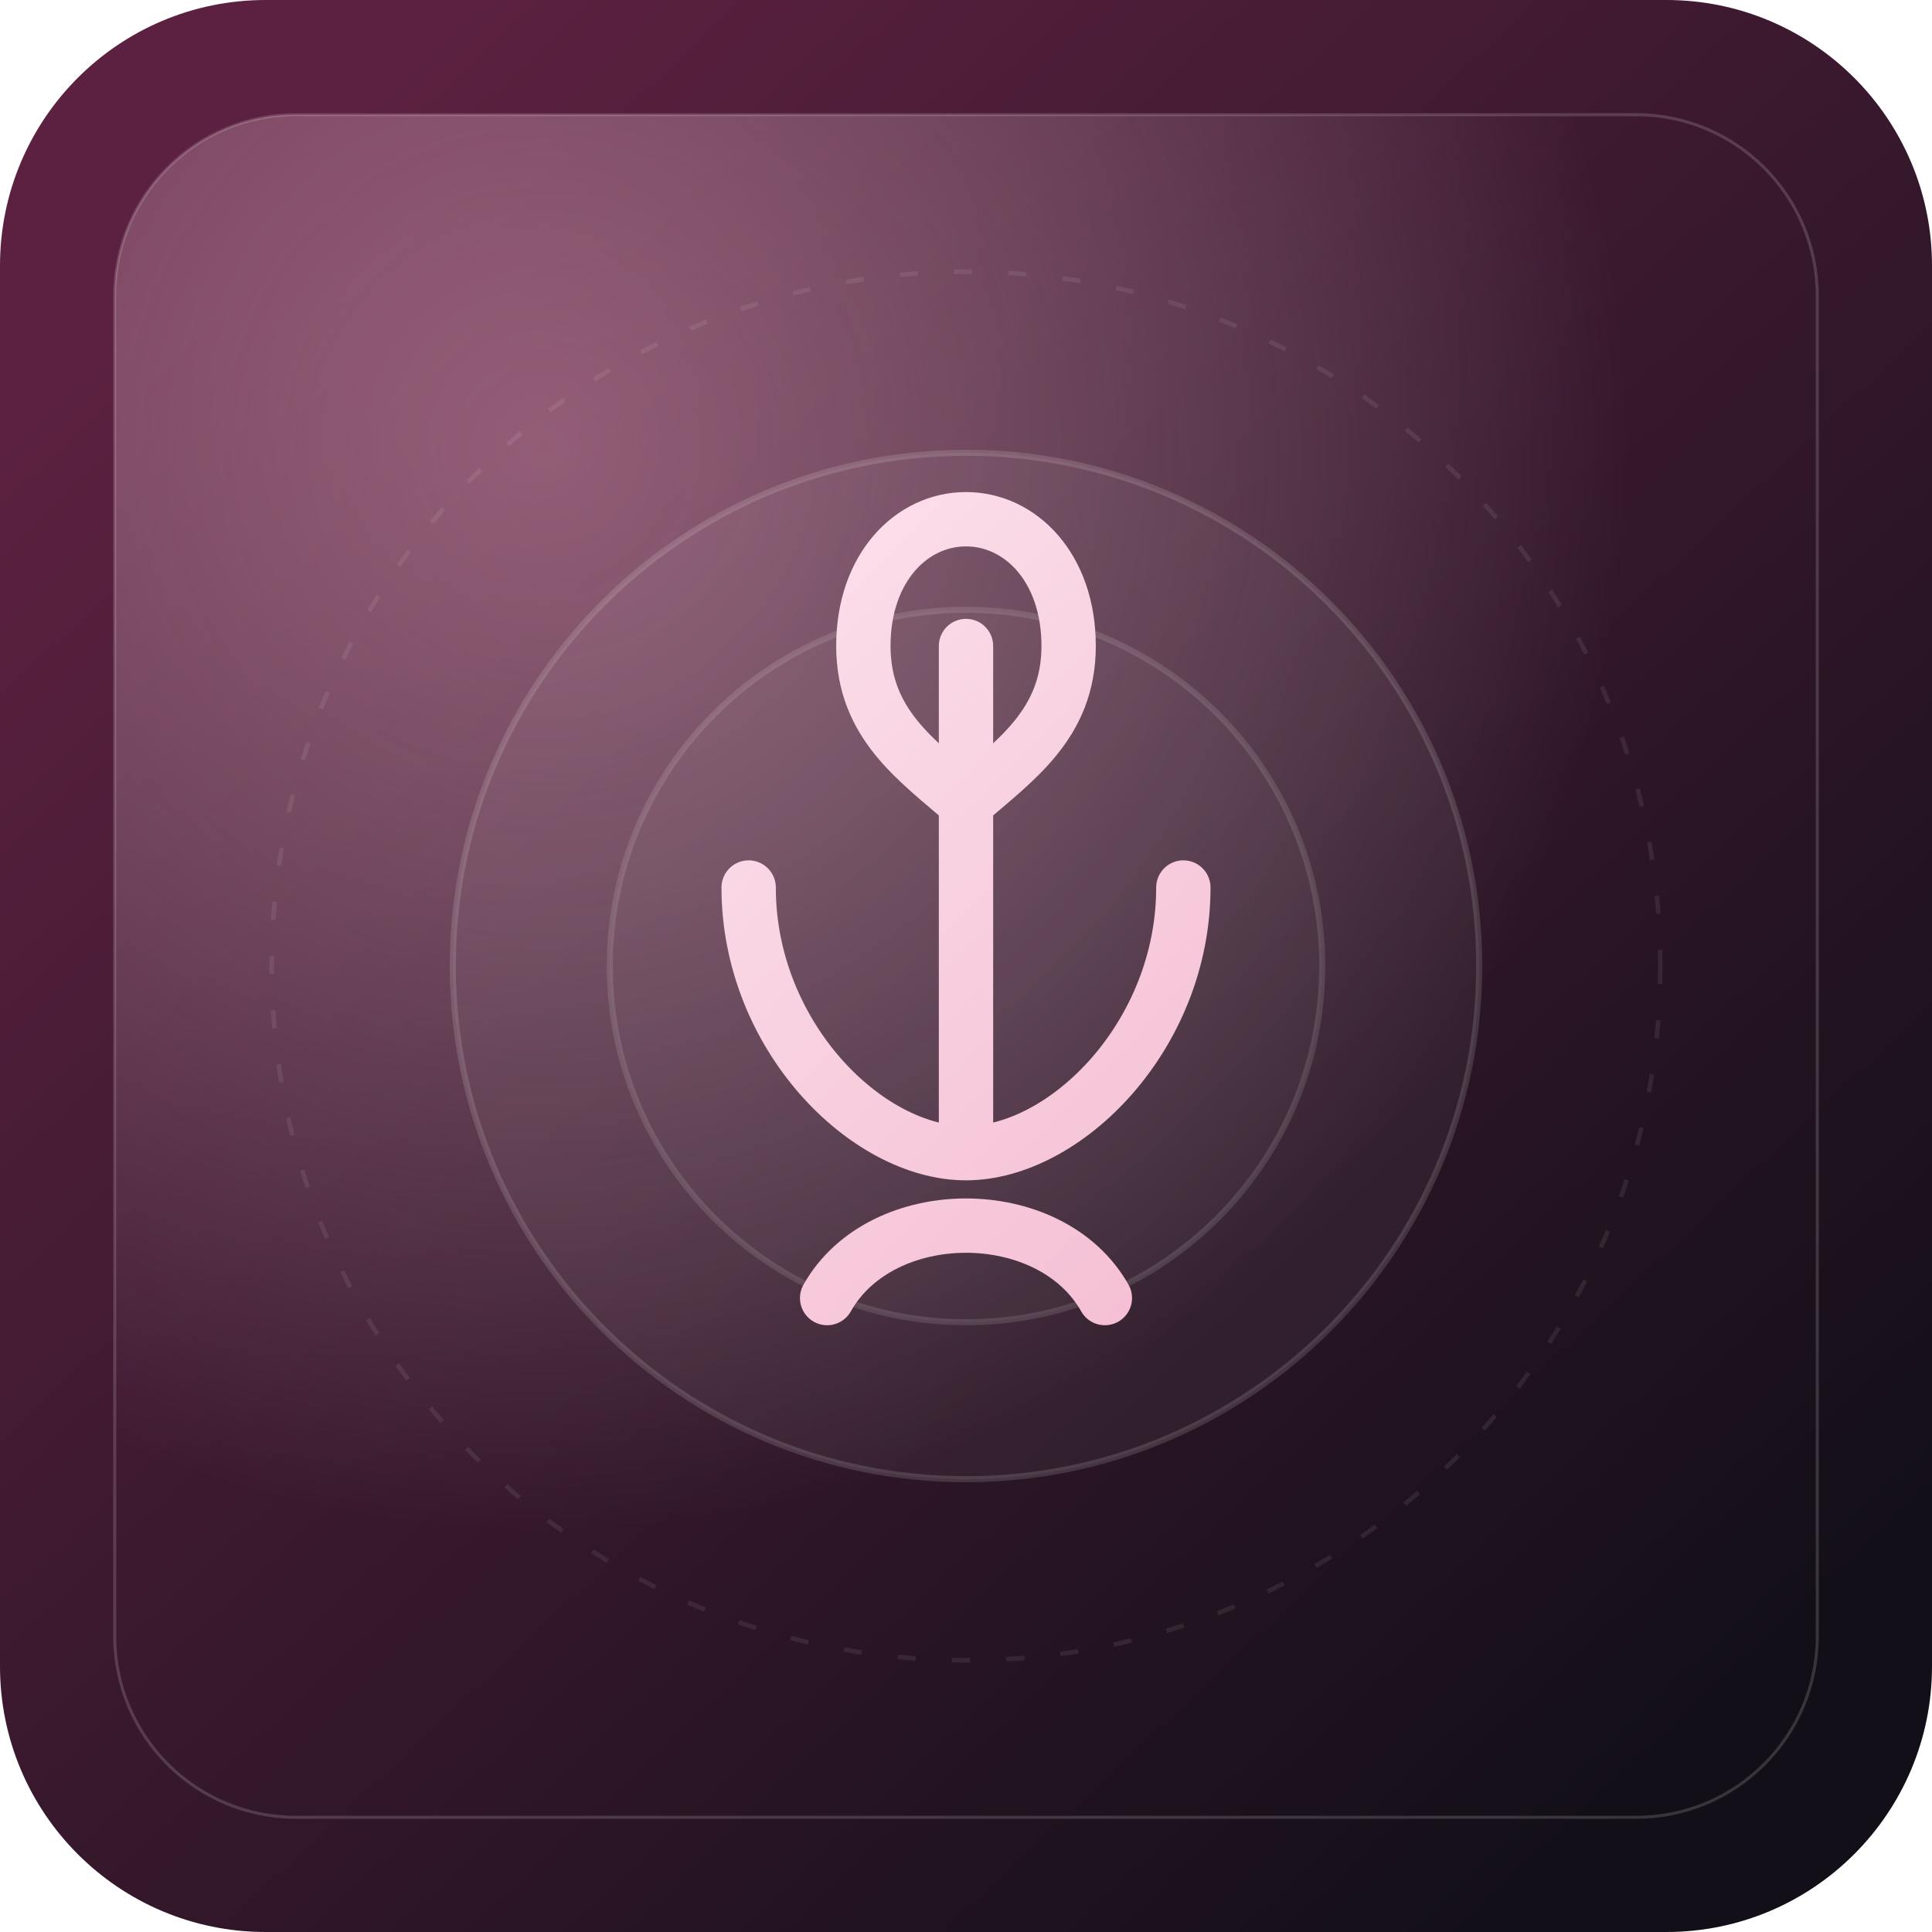
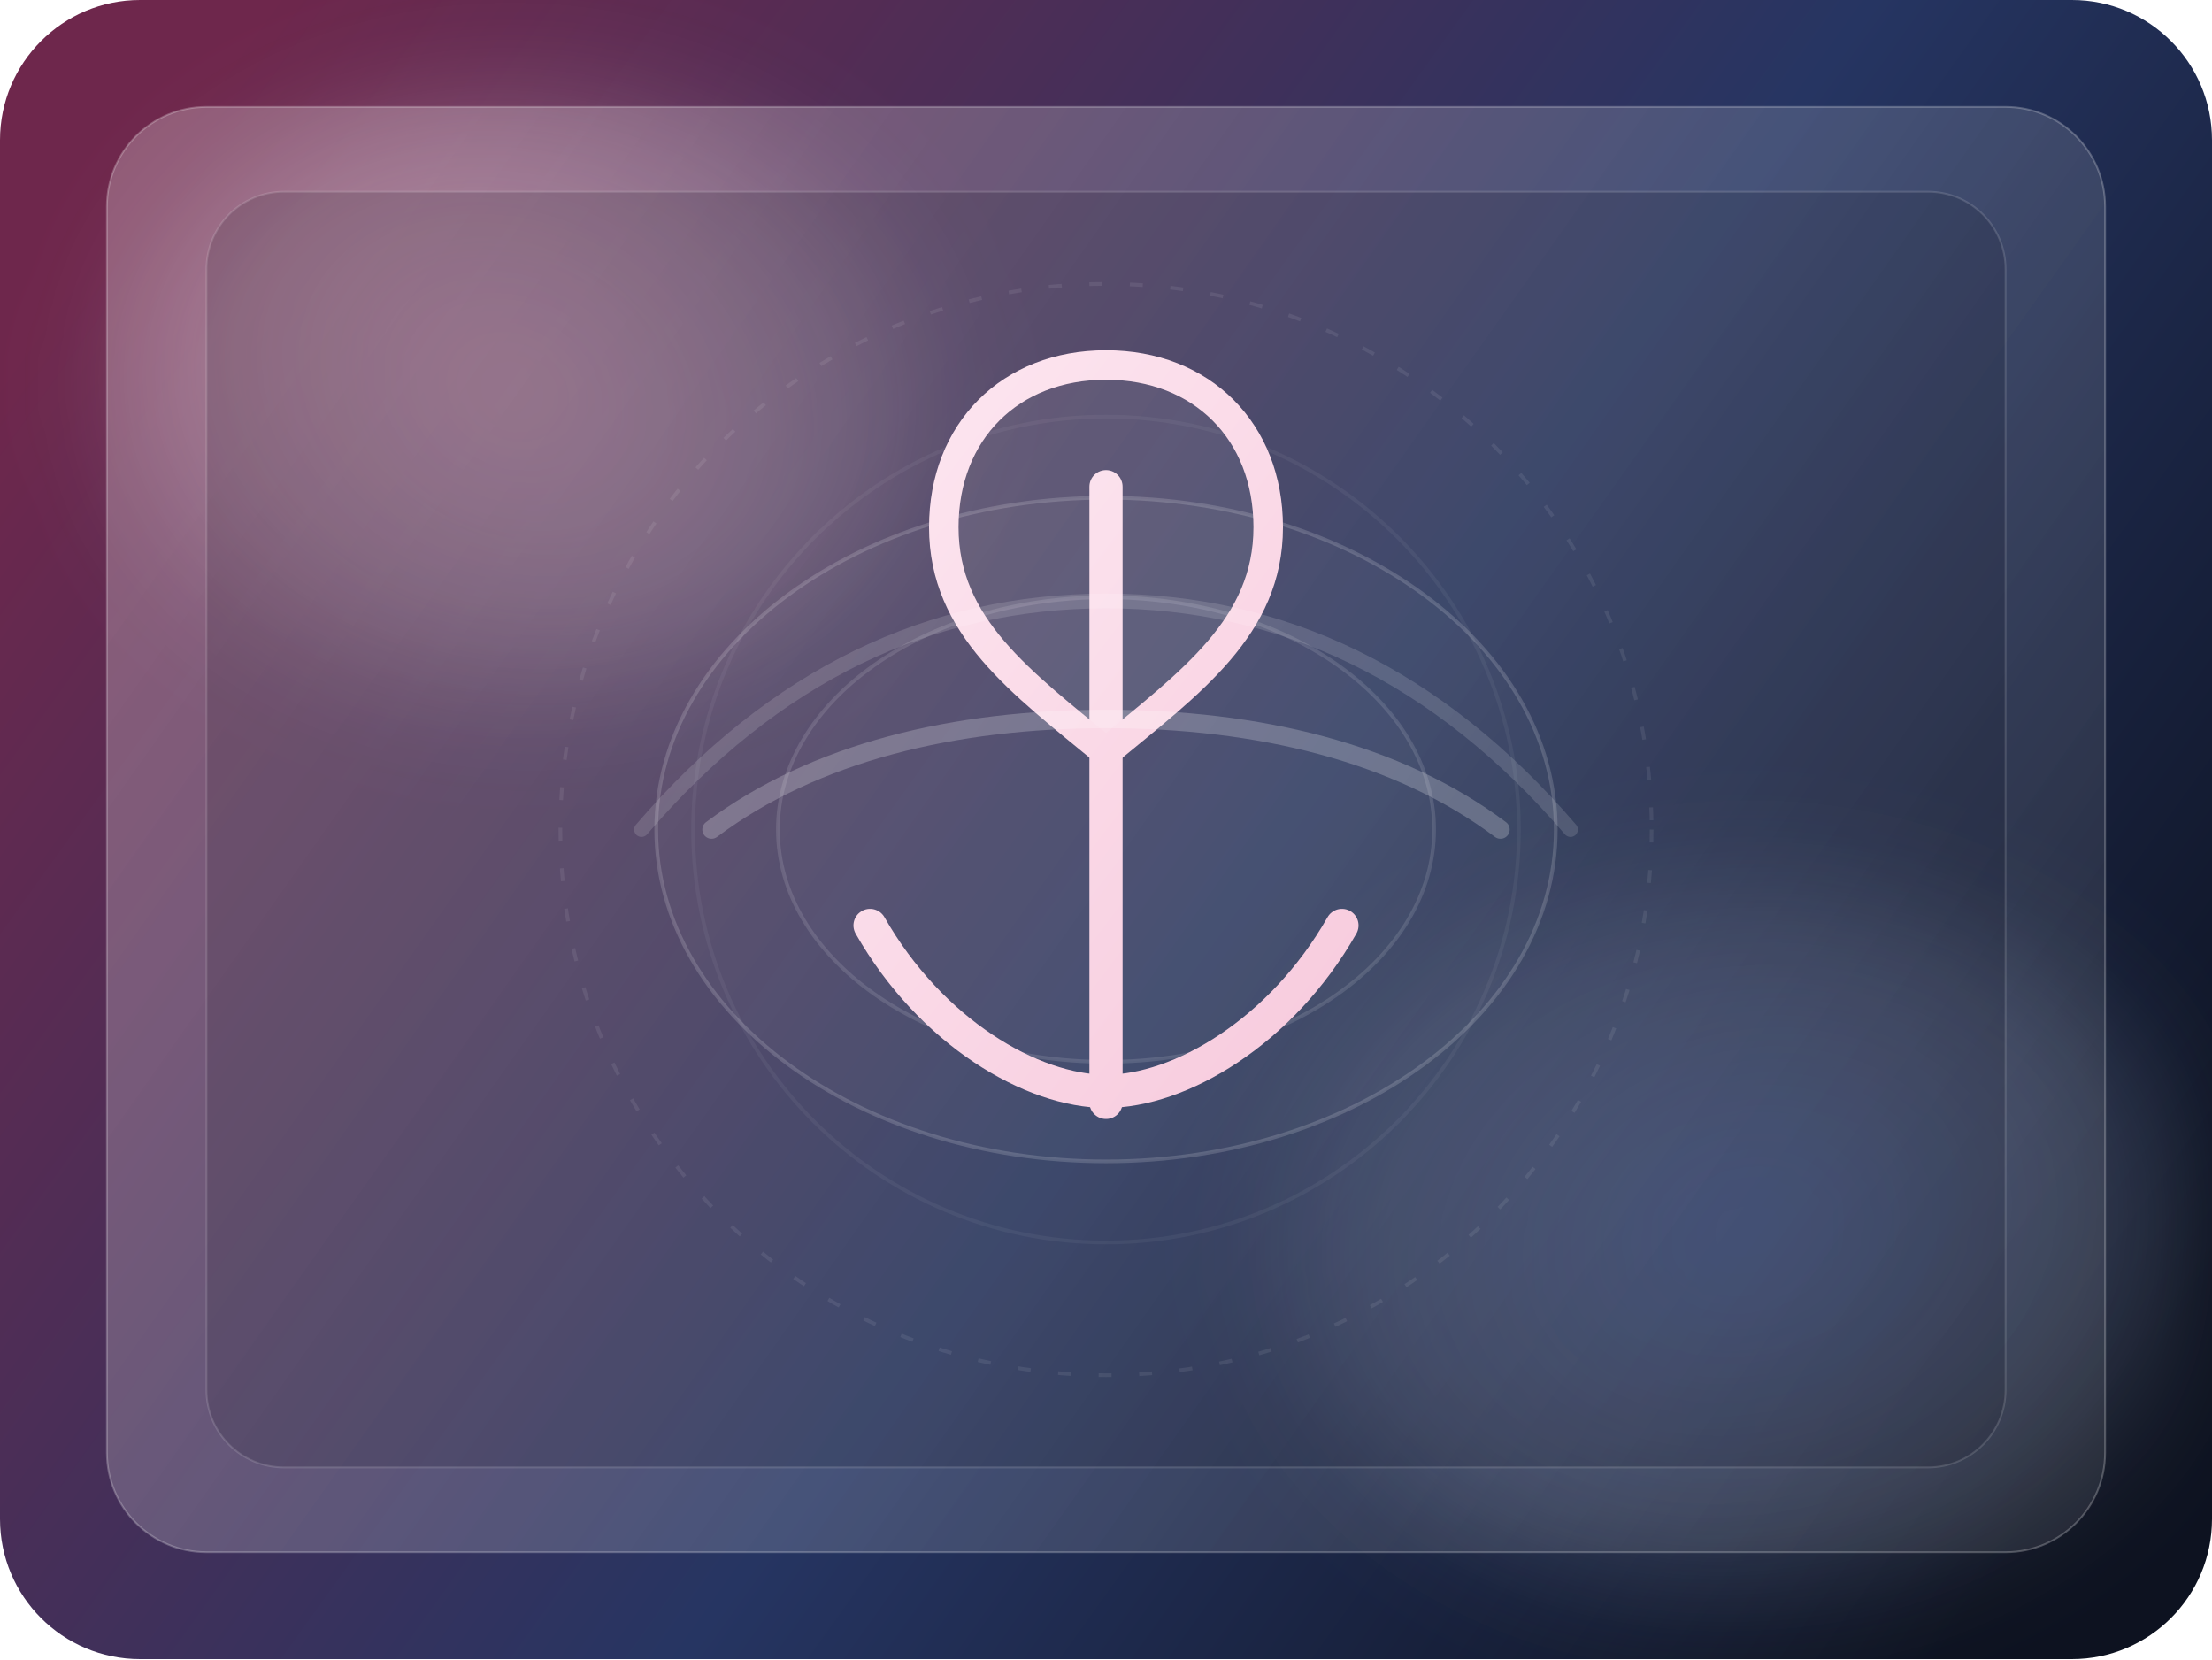
- <svg xmlns="http://www.w3.org/2000/svg" width="640" height="640" viewBox="0 0 640 640" fill="none">
+ <svg xmlns="http://www.w3.org/2000/svg" width="1200" height="900" viewBox="0 0 1200 900" fill="none">
  <defs>
-     <linearGradient id="bg" x1="80" y1="72" x2="560" y2="584" gradientUnits="userSpaceOnUse">
-       <stop stop-color="#5c2140" />
-       <stop offset="1" stop-color="#120f18" />
+     <linearGradient id="bg" x1="88" y1="82" x2="1112" y2="818" gradientUnits="userSpaceOnUse">
+       <stop stop-color="#6E274C" />
+       <stop offset="0.56" stop-color="#263562" />
+       <stop offset="1" stop-color="#0D1220" />
    </linearGradient>
-     <radialGradient id="mist" cx="0" cy="0" r="1" gradientUnits="userSpaceOnUse" gradientTransform="translate(180 148) rotate(45) scale(360)">
-       <stop stop-color="#f2b4cc" stop-opacity="0.42" />
+     <radialGradient id="glowA" cx="0" cy="0" r="1" gradientUnits="userSpaceOnUse" gradientTransform="translate(278 212) rotate(28) scale(320 250)">
+       <stop stop-color="#F7B5CF" stop-opacity="0.42" />
      <stop offset="1" stop-color="#FFFFFF" stop-opacity="0" />
    </radialGradient>
-     <linearGradient id="stroke" x1="180" y1="176" x2="480" y2="470" gradientUnits="userSpaceOnUse">
-       <stop stop-color="#fde6ef" />
-       <stop offset="1" stop-color="#f2b4cc" />
+     <radialGradient id="glowB" cx="0" cy="0" r="1" gradientUnits="userSpaceOnUse" gradientTransform="translate(948 668) rotate(-16) scale(360 280)">
+       <stop stop-color="#7CA2FF" stop-opacity="0.34" />
+       <stop offset="1" stop-color="#FFFFFF" stop-opacity="0" />
+     </radialGradient>
+     <linearGradient id="panel" x1="176" y1="152" x2="1034" y2="758" gradientUnits="userSpaceOnUse">
+       <stop stop-color="rgba(255,255,255,0.24)" />
+       <stop offset="1" stop-color="rgba(255,255,255,0.08)" />
    </linearGradient>
+     <linearGradient id="lineWarm" x1="232" y1="184" x2="968" y2="742" gradientUnits="userSpaceOnUse">
+       <stop stop-color="#FFF4FA" />
+       <stop offset="1" stop-color="#F4B8D0" />
+     </linearGradient>
+     <linearGradient id="lineCool" x1="240" y1="166" x2="998" y2="728" gradientUnits="userSpaceOnUse">
+       <stop stop-color="#F0F8FF" />
+       <stop offset="1" stop-color="#8FB8FF" />
+     </linearGradient>
+     <filter id="blur" x="-20%" y="-20%" width="140%" height="140%">
+       <feGaussianBlur stdDeviation="32" />
+     </filter>
  </defs>
-   <rect width="640" height="640" rx="88" fill="url(#bg)" />
-   <rect x="38" y="38" width="564" height="564" rx="60" fill="url(#mist)" stroke="rgba(255,255,255,0.16)" />
-   <circle cx="320" cy="320" r="170" fill="rgba(255,255,255,0.05)" stroke="rgba(255,255,255,0.14)" stroke-width="2" />
-   <circle cx="320" cy="320" r="118" fill="rgba(255,255,255,0.03)" stroke="rgba(255,255,255,0.12)" stroke-width="2" />
-   <g stroke="url(#stroke)" stroke-width="18" stroke-linecap="round" stroke-linejoin="round">
-     <path d="M320 214V374" />
-     <path d="M248 294C248 343 287 382 320 382C353 382 392 343 392 294" />
-     <path d="M286 214C286 188 302 172 320 172C338 172 354 188 354 214C354 240 336 252 320 266C304 252 286 240 286 214Z" />
-     <path d="M274 430C292 398 348 398 366 430" />
+   <rect width="1200" height="900" rx="76" fill="url(#bg)" />
+   <g filter="url(#blur)">
+     <ellipse cx="284" cy="212" rx="220" ry="164" fill="url(#glowA)" />
+     <ellipse cx="944" cy="672" rx="252" ry="196" fill="url(#glowB)" />
  </g>
-   <circle cx="320" cy="320" r="230" stroke="rgba(255,255,255,0.08)" stroke-width="1.5" stroke-dasharray="6 12" />
+   <rect x="58" y="58" width="1084" height="784" rx="54" fill="url(#panel)" stroke="rgba(255,255,255,0.24)" />
+   <rect x="112" y="104" width="976" height="692" rx="42" fill="rgba(10,14,26,0.14)" stroke="rgba(255,255,255,0.14)" />
+   <circle cx="600" cy="450" r="296" stroke="rgba(255,255,255,0.08)" stroke-width="2" stroke-dasharray="7 15" />
+   <circle cx="600" cy="450" r="224" stroke="rgba(255,255,255,0.05)" stroke-width="2" />
+   <ellipse cx="600" cy="450" rx="244" ry="180" fill="rgba(255,255,255,0.03)" stroke="rgba(255,255,255,0.16)" stroke-width="2" />
+   <ellipse cx="600" cy="450" rx="178" ry="126" fill="rgba(255,255,255,0.02)" stroke="rgba(255,255,255,0.12)" stroke-width="2" />
+   <path d="M600 264V598" stroke="url(#lineWarm)" stroke-width="18" stroke-linecap="round" />
+   <path d="M472 502C505 560 560 592 600 592C640 592 695 560 728 502" stroke="url(#lineWarm)" stroke-width="18" stroke-linecap="round" />
+   <path d="M512 286C512 234 548 198 600 198C652 198 688 234 688 286C688 340 646 370 600 408C554 370 512 340 512 286Z" fill="rgba(255,255,255,0.08)" stroke="url(#lineWarm)" stroke-width="16" stroke-linejoin="round" />
+   <path d="M386 450C442 408 518 390 600 390C682 390 758 408 814 450" stroke="rgba(255,255,255,0.22)" stroke-width="10" stroke-linecap="round" />
+   <path d="M348 450C420 366 505 326 600 326C695 326 780 366 852 450" stroke="rgba(255,255,255,0.14)" stroke-width="8" stroke-linecap="round" />
</svg>
